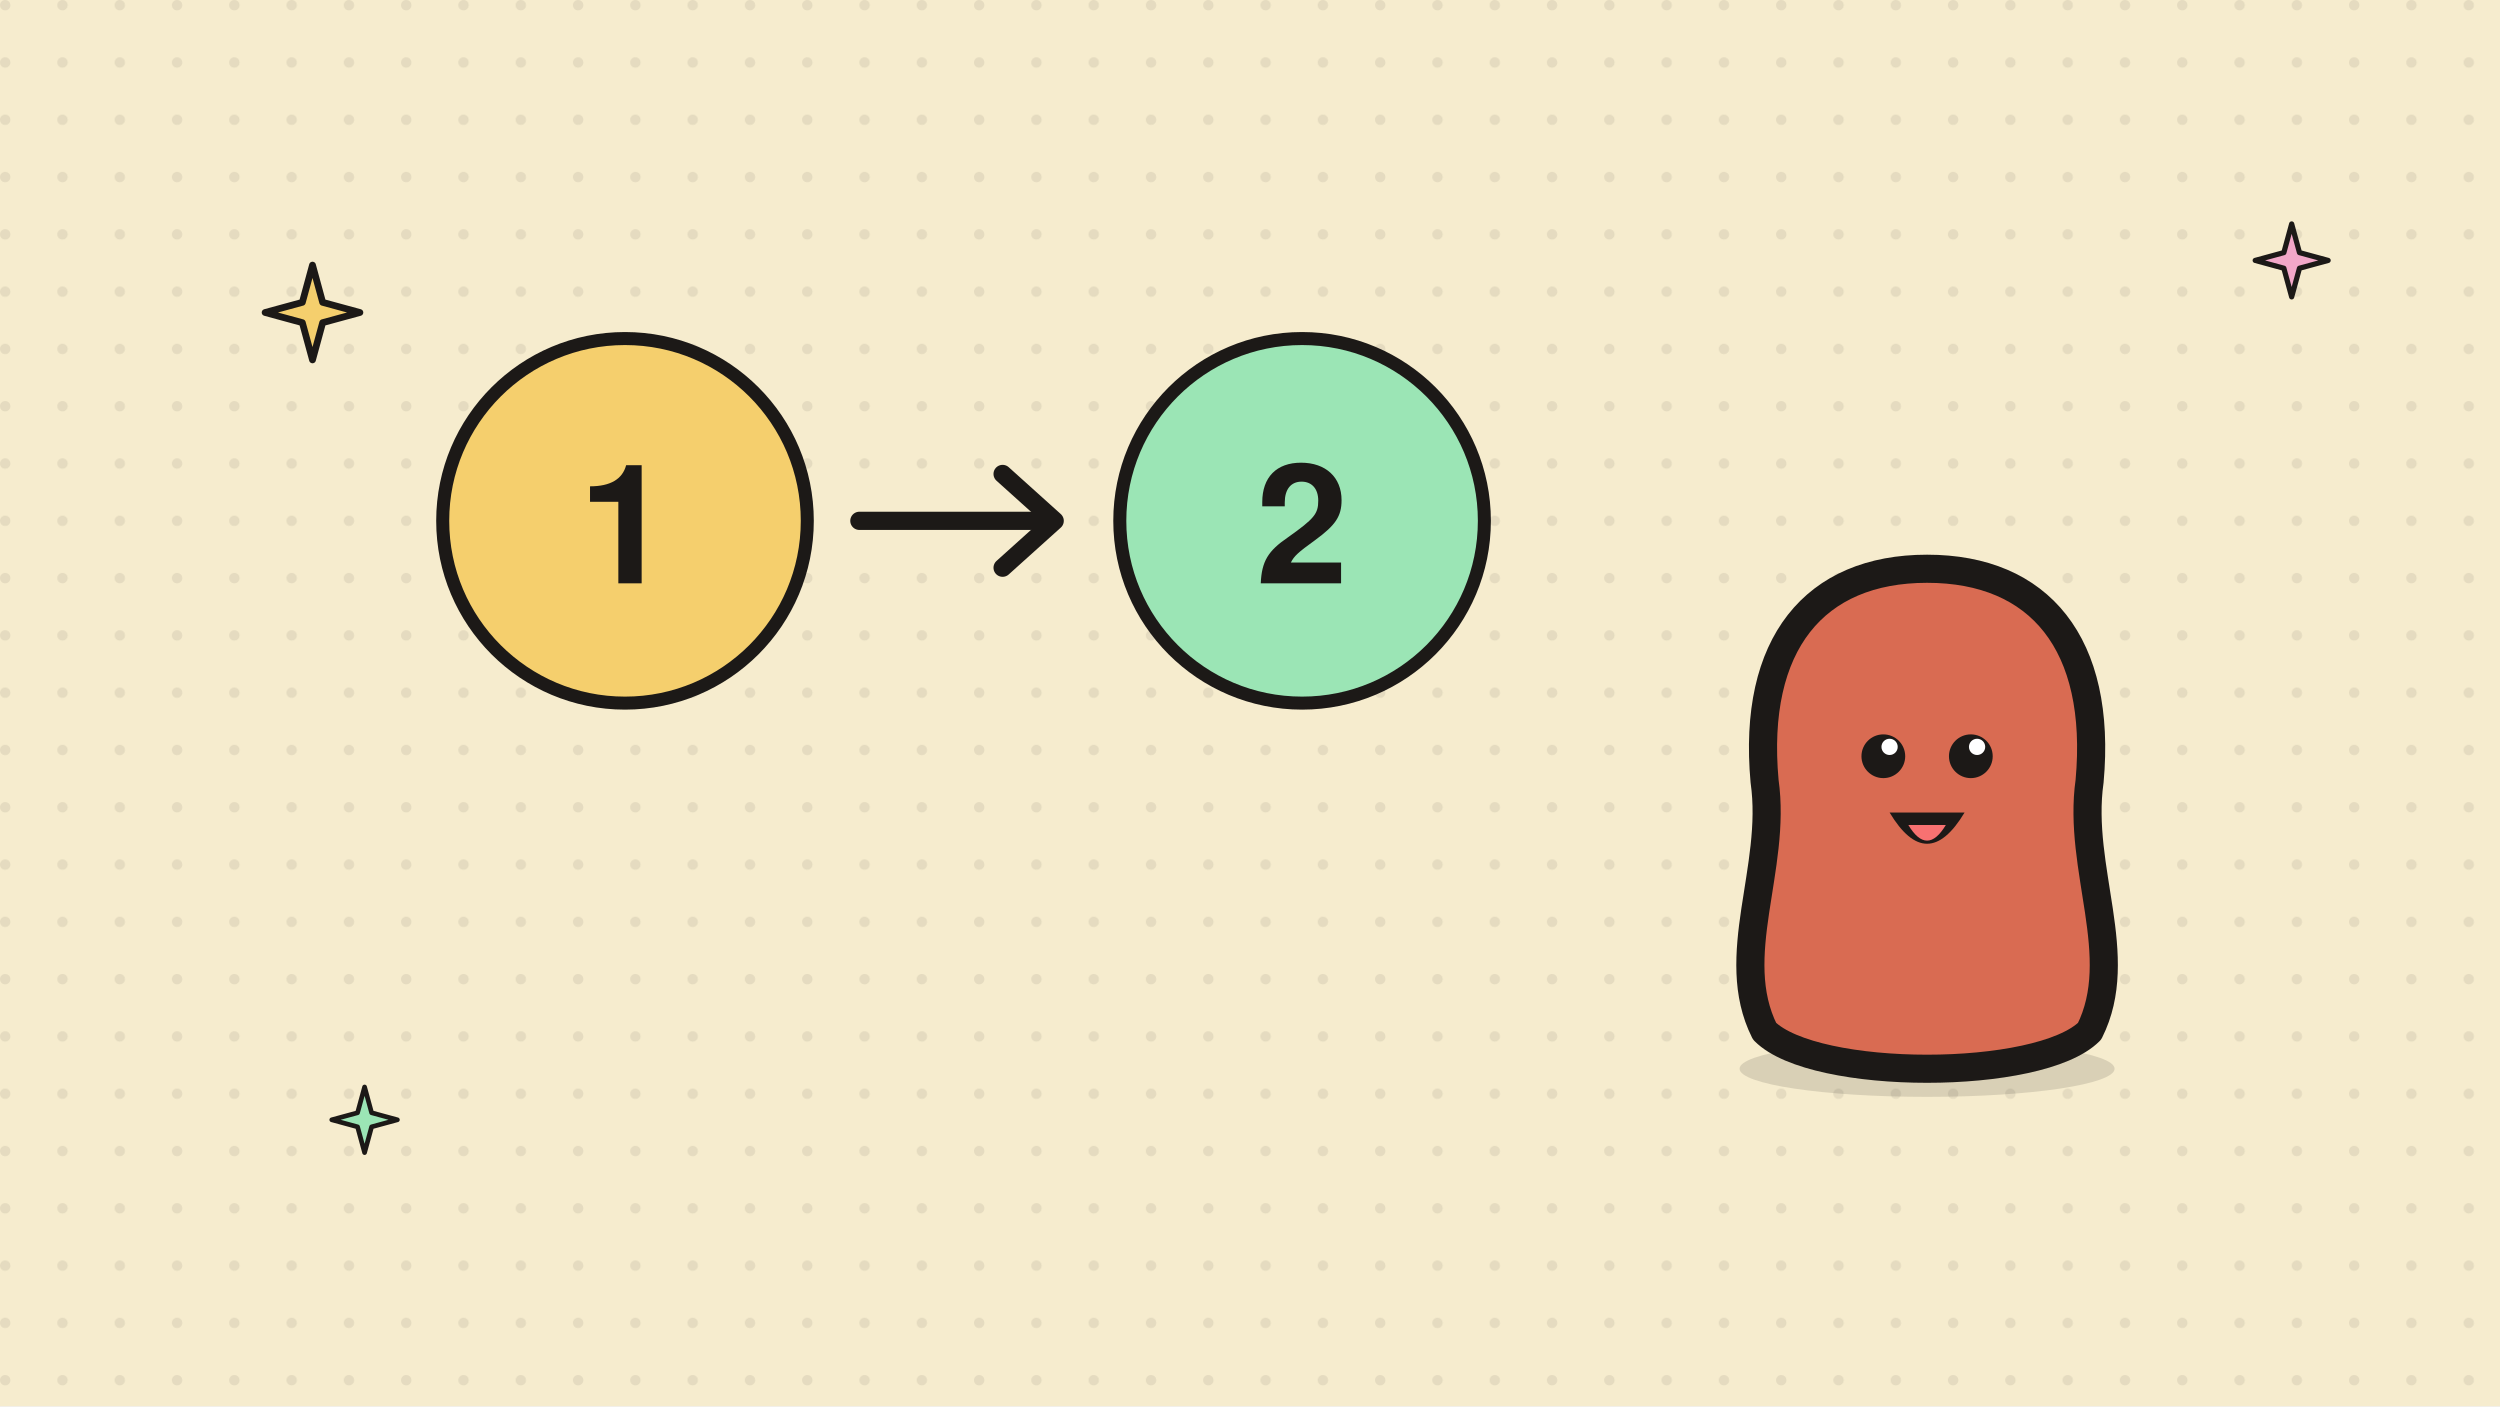
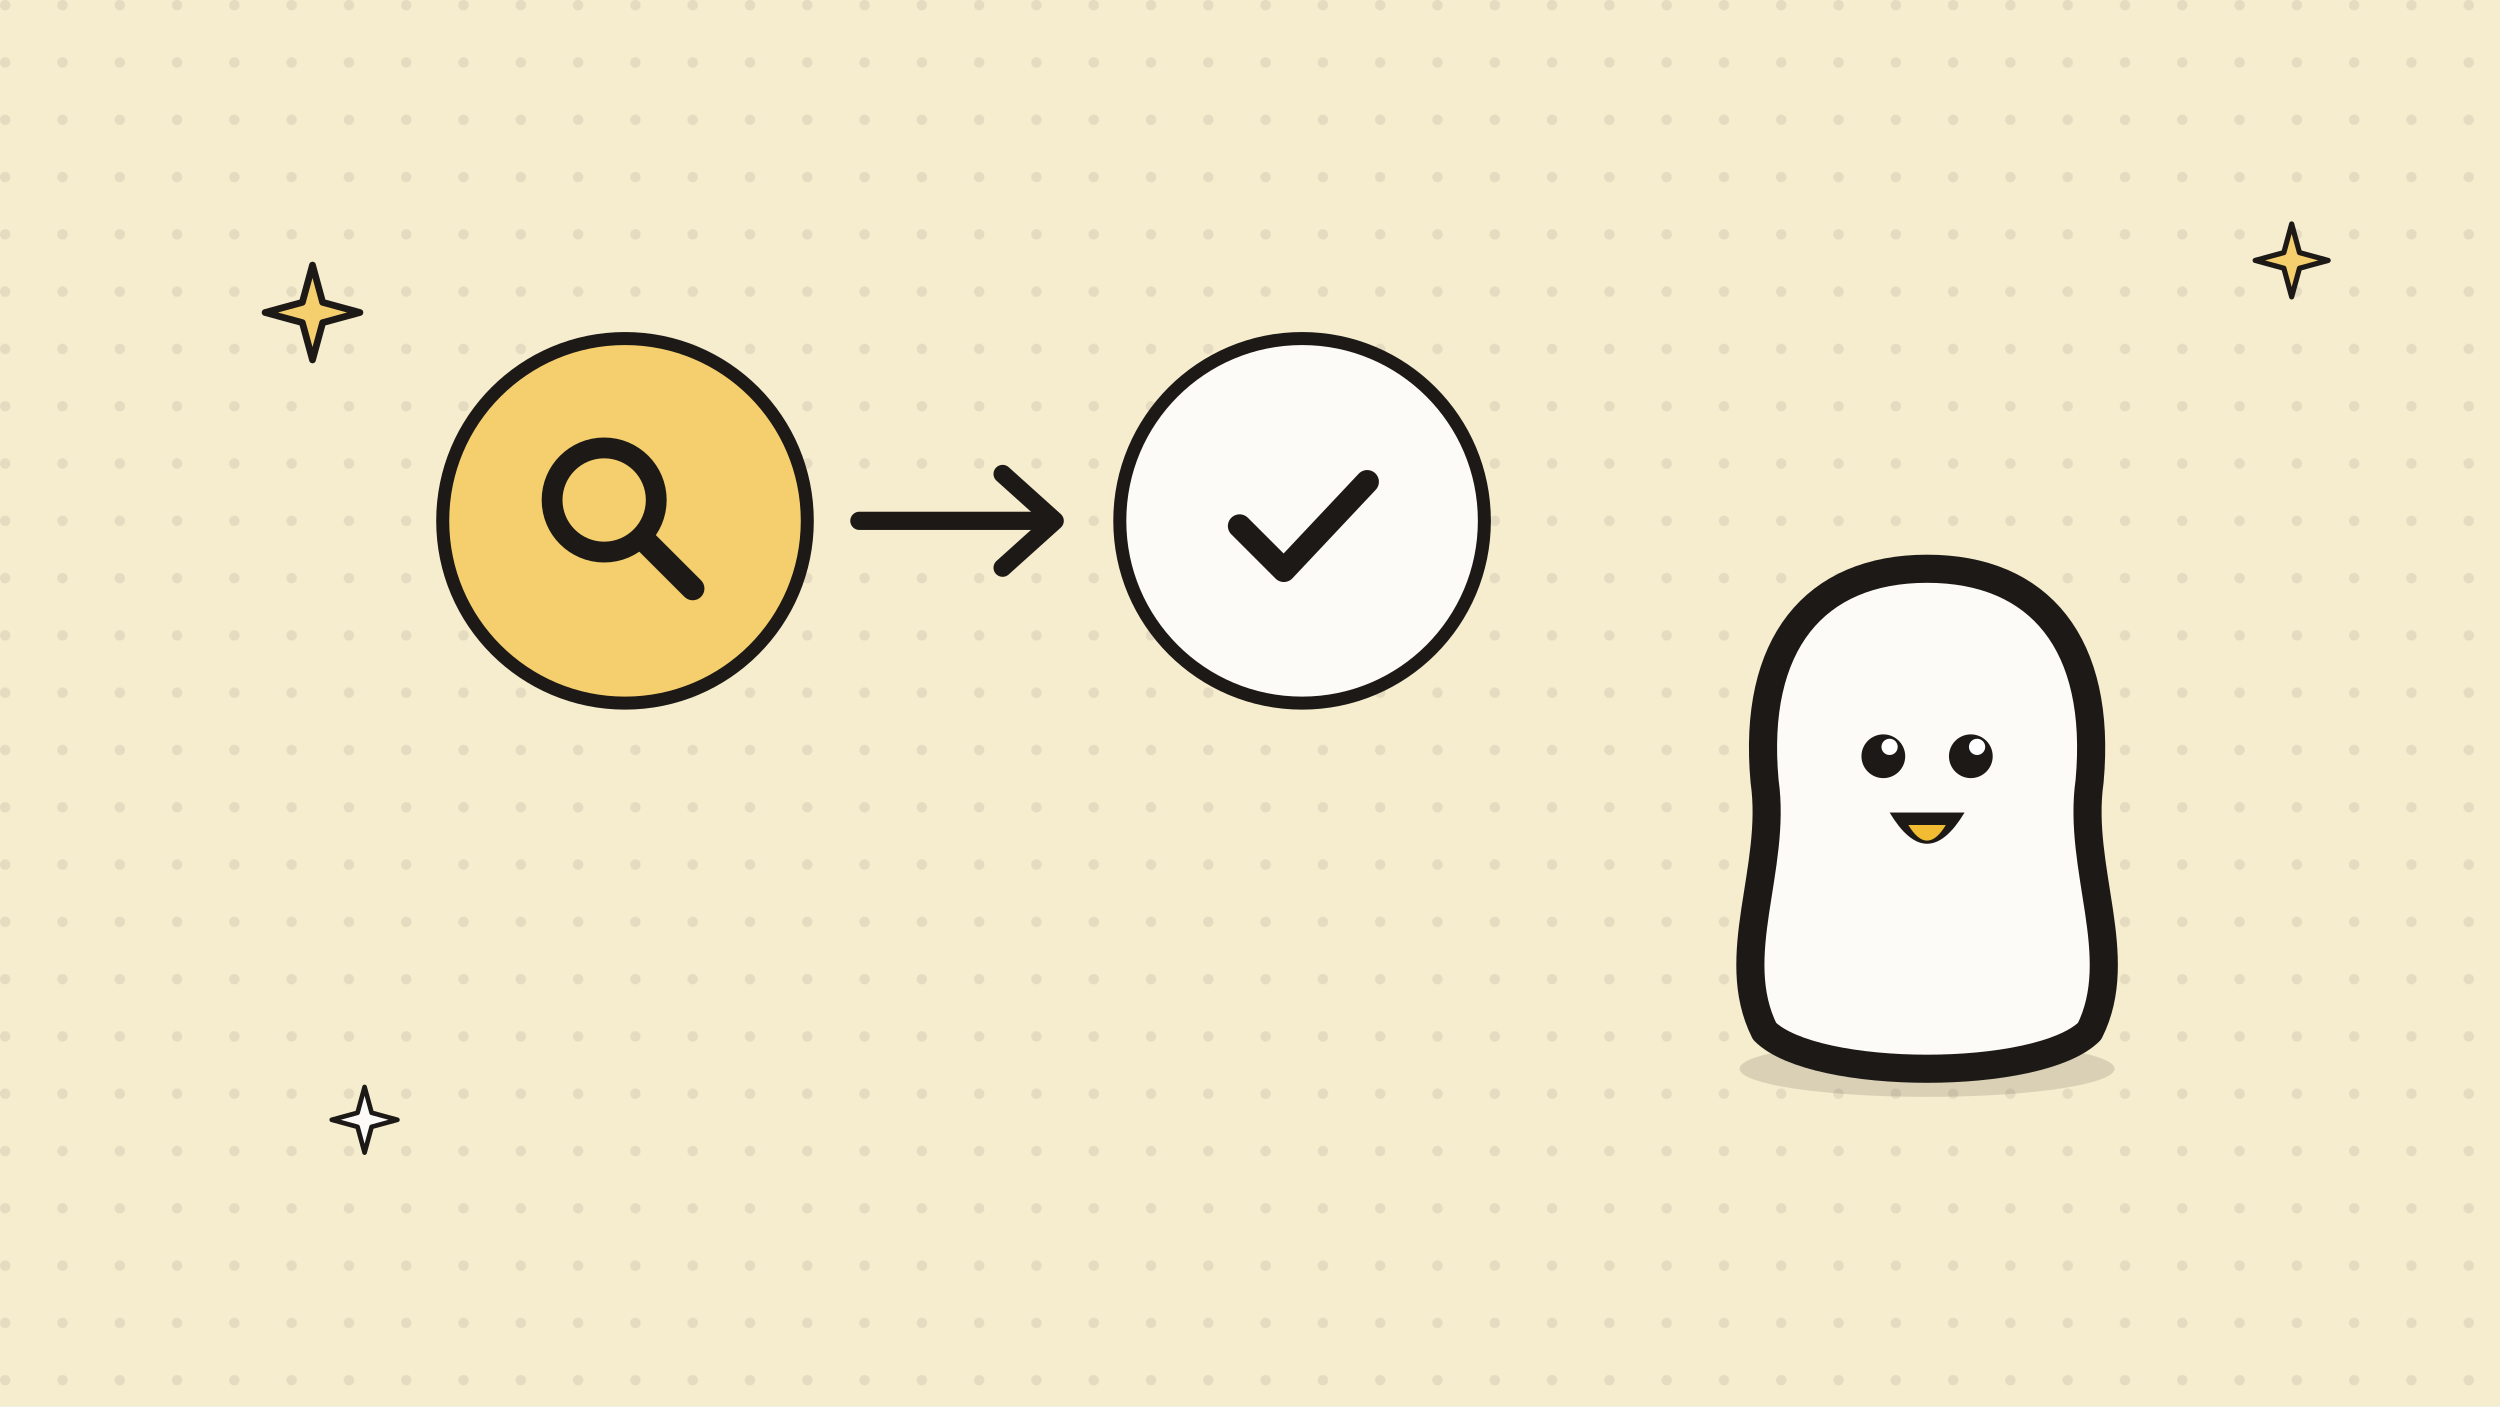
- <svg xmlns="http://www.w3.org/2000/svg" viewBox="0 0 960 540" role="img" aria-label="Two numbered steps with an arrow between them and a cheerful character">
+ <svg xmlns="http://www.w3.org/2000/svg" viewBox="0 0 960 540" role="img" aria-label="A search and a tick with an arrow between them, and a cheerful character">
  <defs>
    <pattern id="dots" width="22" height="22" patternUnits="userSpaceOnUse">
      <circle cx="2" cy="2" r="2" fill="#1c1917" opacity=".08" />
    </pattern>
  </defs>
  <rect width="960" height="540" fill="#f6ecce" />
  <rect width="960" height="540" fill="url(#dots)" />
  <g transform="translate(240 200)">
    <circle r="70" fill="#f5cf6d" stroke="#1c1917" stroke-width="5" />
-     <text y="24" text-anchor="middle" font-family="Helvetica, Arial, sans-serif" font-weight="800" font-size="64" fill="#1c1917">1</text>
+     <circle cx="-8" cy="-8" r="20" fill="none" stroke="#1c1917" stroke-width="8" />
+     <path d="M7 7 L26 26" stroke="#1c1917" stroke-width="9" stroke-linecap="round" />
  </g>
  <g transform="translate(500 200)">
-     <circle r="70" fill="#9be5b5" stroke="#1c1917" stroke-width="5" />
-     <text y="24" text-anchor="middle" font-family="Helvetica, Arial, sans-serif" font-weight="800" font-size="64" fill="#1c1917">2</text>
+     <circle r="70" fill="#fdfbf7" stroke="#1c1917" stroke-width="5" />
+     <path d="M-24 2 L-7 19 L25 -15" fill="none" stroke="#1c1917" stroke-width="9" stroke-linecap="round" stroke-linejoin="round" />
  </g>
  <path d="M330 200 H400" stroke="#1c1917" stroke-width="7" stroke-linecap="round" />
  <path d="M385 182 L405 200 L385 218" fill="none" stroke="#1c1917" stroke-width="7" stroke-linecap="round" stroke-linejoin="round" />
  <g transform="translate(620.0 180.0) scale(2.4)">
    <ellipse cx="50" cy="96" rx="30" ry="4.5" fill="#000" opacity=".12" />
-     <path d="M50 16 C68 16, 78 28, 76 50 C74 64, 82 78, 76 90 C68 98, 32 98, 24 90 C18 78, 26 64, 24 50 C22 28, 32 16, 50 16 Z" fill="#d96b52" stroke="#1c1917" stroke-width="4.5" stroke-linejoin="round" />
+     <path d="M50 16 C68 16, 78 28, 76 50 C74 64, 82 78, 76 90 C68 98, 32 98, 24 90 C18 78, 26 64, 24 50 C22 28, 32 16, 50 16 Z" fill="#fdfbf7" stroke="#1c1917" stroke-width="4.5" stroke-linejoin="round" />
    <circle cx="43" cy="46" r="3.5" fill="#1c1917" />
    <circle cx="57" cy="46" r="3.5" fill="#1c1917" />
    <circle cx="44" cy="44.5" r="1.3" fill="#fff" />
    <circle cx="58" cy="44.5" r="1.3" fill="#fff" />
    <path d="M44 55 Q50 65 56 55 Z" fill="#1c1917" />
-     <path d="M47 57 Q50 62 53 57 Z" fill="#f87171" />
+     <path d="M47 57 Q50 62 53 57 Z" fill="#f1bc31" />
  </g>
  <path transform="translate(120 120) scale(1.3)" d="M0 -14 L3 -3 L14 0 L3 3 L0 14 L-3 3 L-14 0 L-3 -3 Z" fill="#f5cf6d" stroke="#1c1917" stroke-width="2" stroke-linejoin="round" />
-   <path transform="translate(880 100) scale(1)" d="M0 -14 L3 -3 L14 0 L3 3 L0 14 L-3 3 L-14 0 L-3 -3 Z" fill="#f2a7c8" stroke="#1c1917" stroke-width="2" stroke-linejoin="round" />
-   <path transform="translate(140 430) scale(0.9)" d="M0 -14 L3 -3 L14 0 L3 3 L0 14 L-3 3 L-14 0 L-3 -3 Z" fill="#9be5b5" stroke="#1c1917" stroke-width="2" stroke-linejoin="round" />
+   <path transform="translate(880 100) scale(1)" d="M0 -14 L3 -3 L14 0 L3 3 L0 14 L-3 3 L-14 0 L-3 -3 Z" fill="#f5cf6d" stroke="#1c1917" stroke-width="2" stroke-linejoin="round" />
+   <path transform="translate(140 430) scale(0.9)" d="M0 -14 L3 -3 L14 0 L3 3 L0 14 L-3 3 L-14 0 L-3 -3 Z" fill="#fdfbf7" stroke="#1c1917" stroke-width="2" stroke-linejoin="round" />
</svg>
